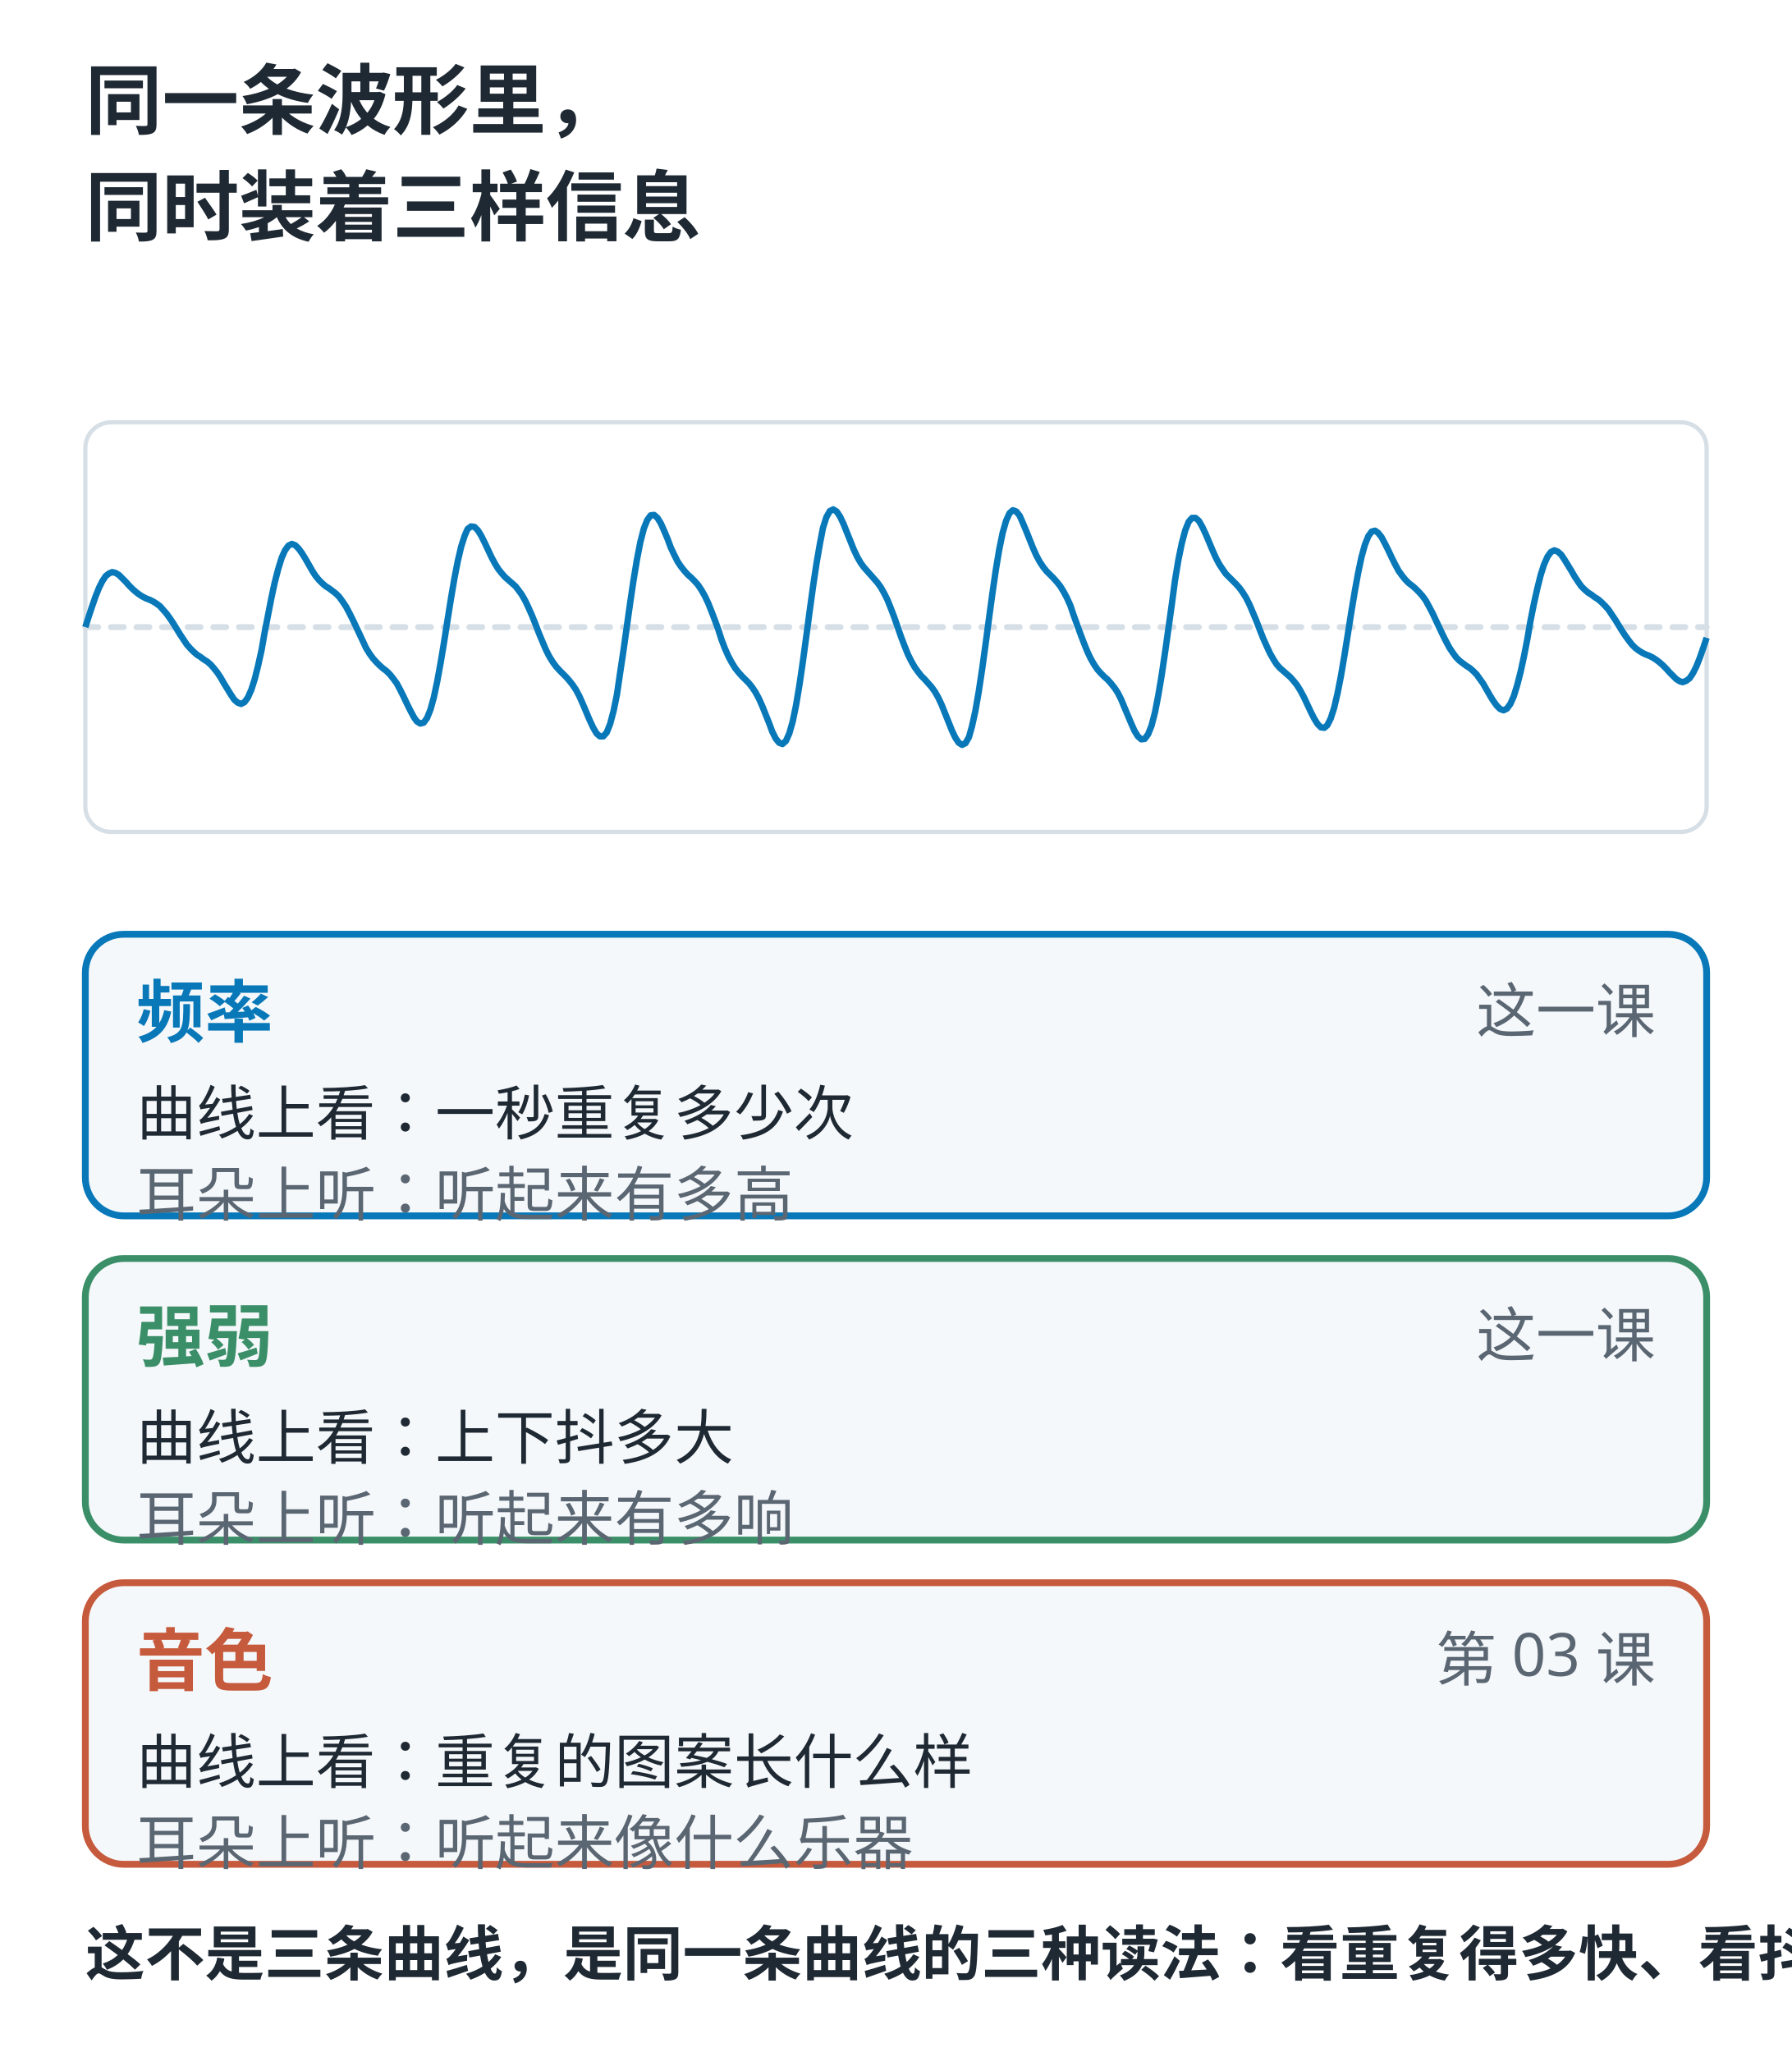
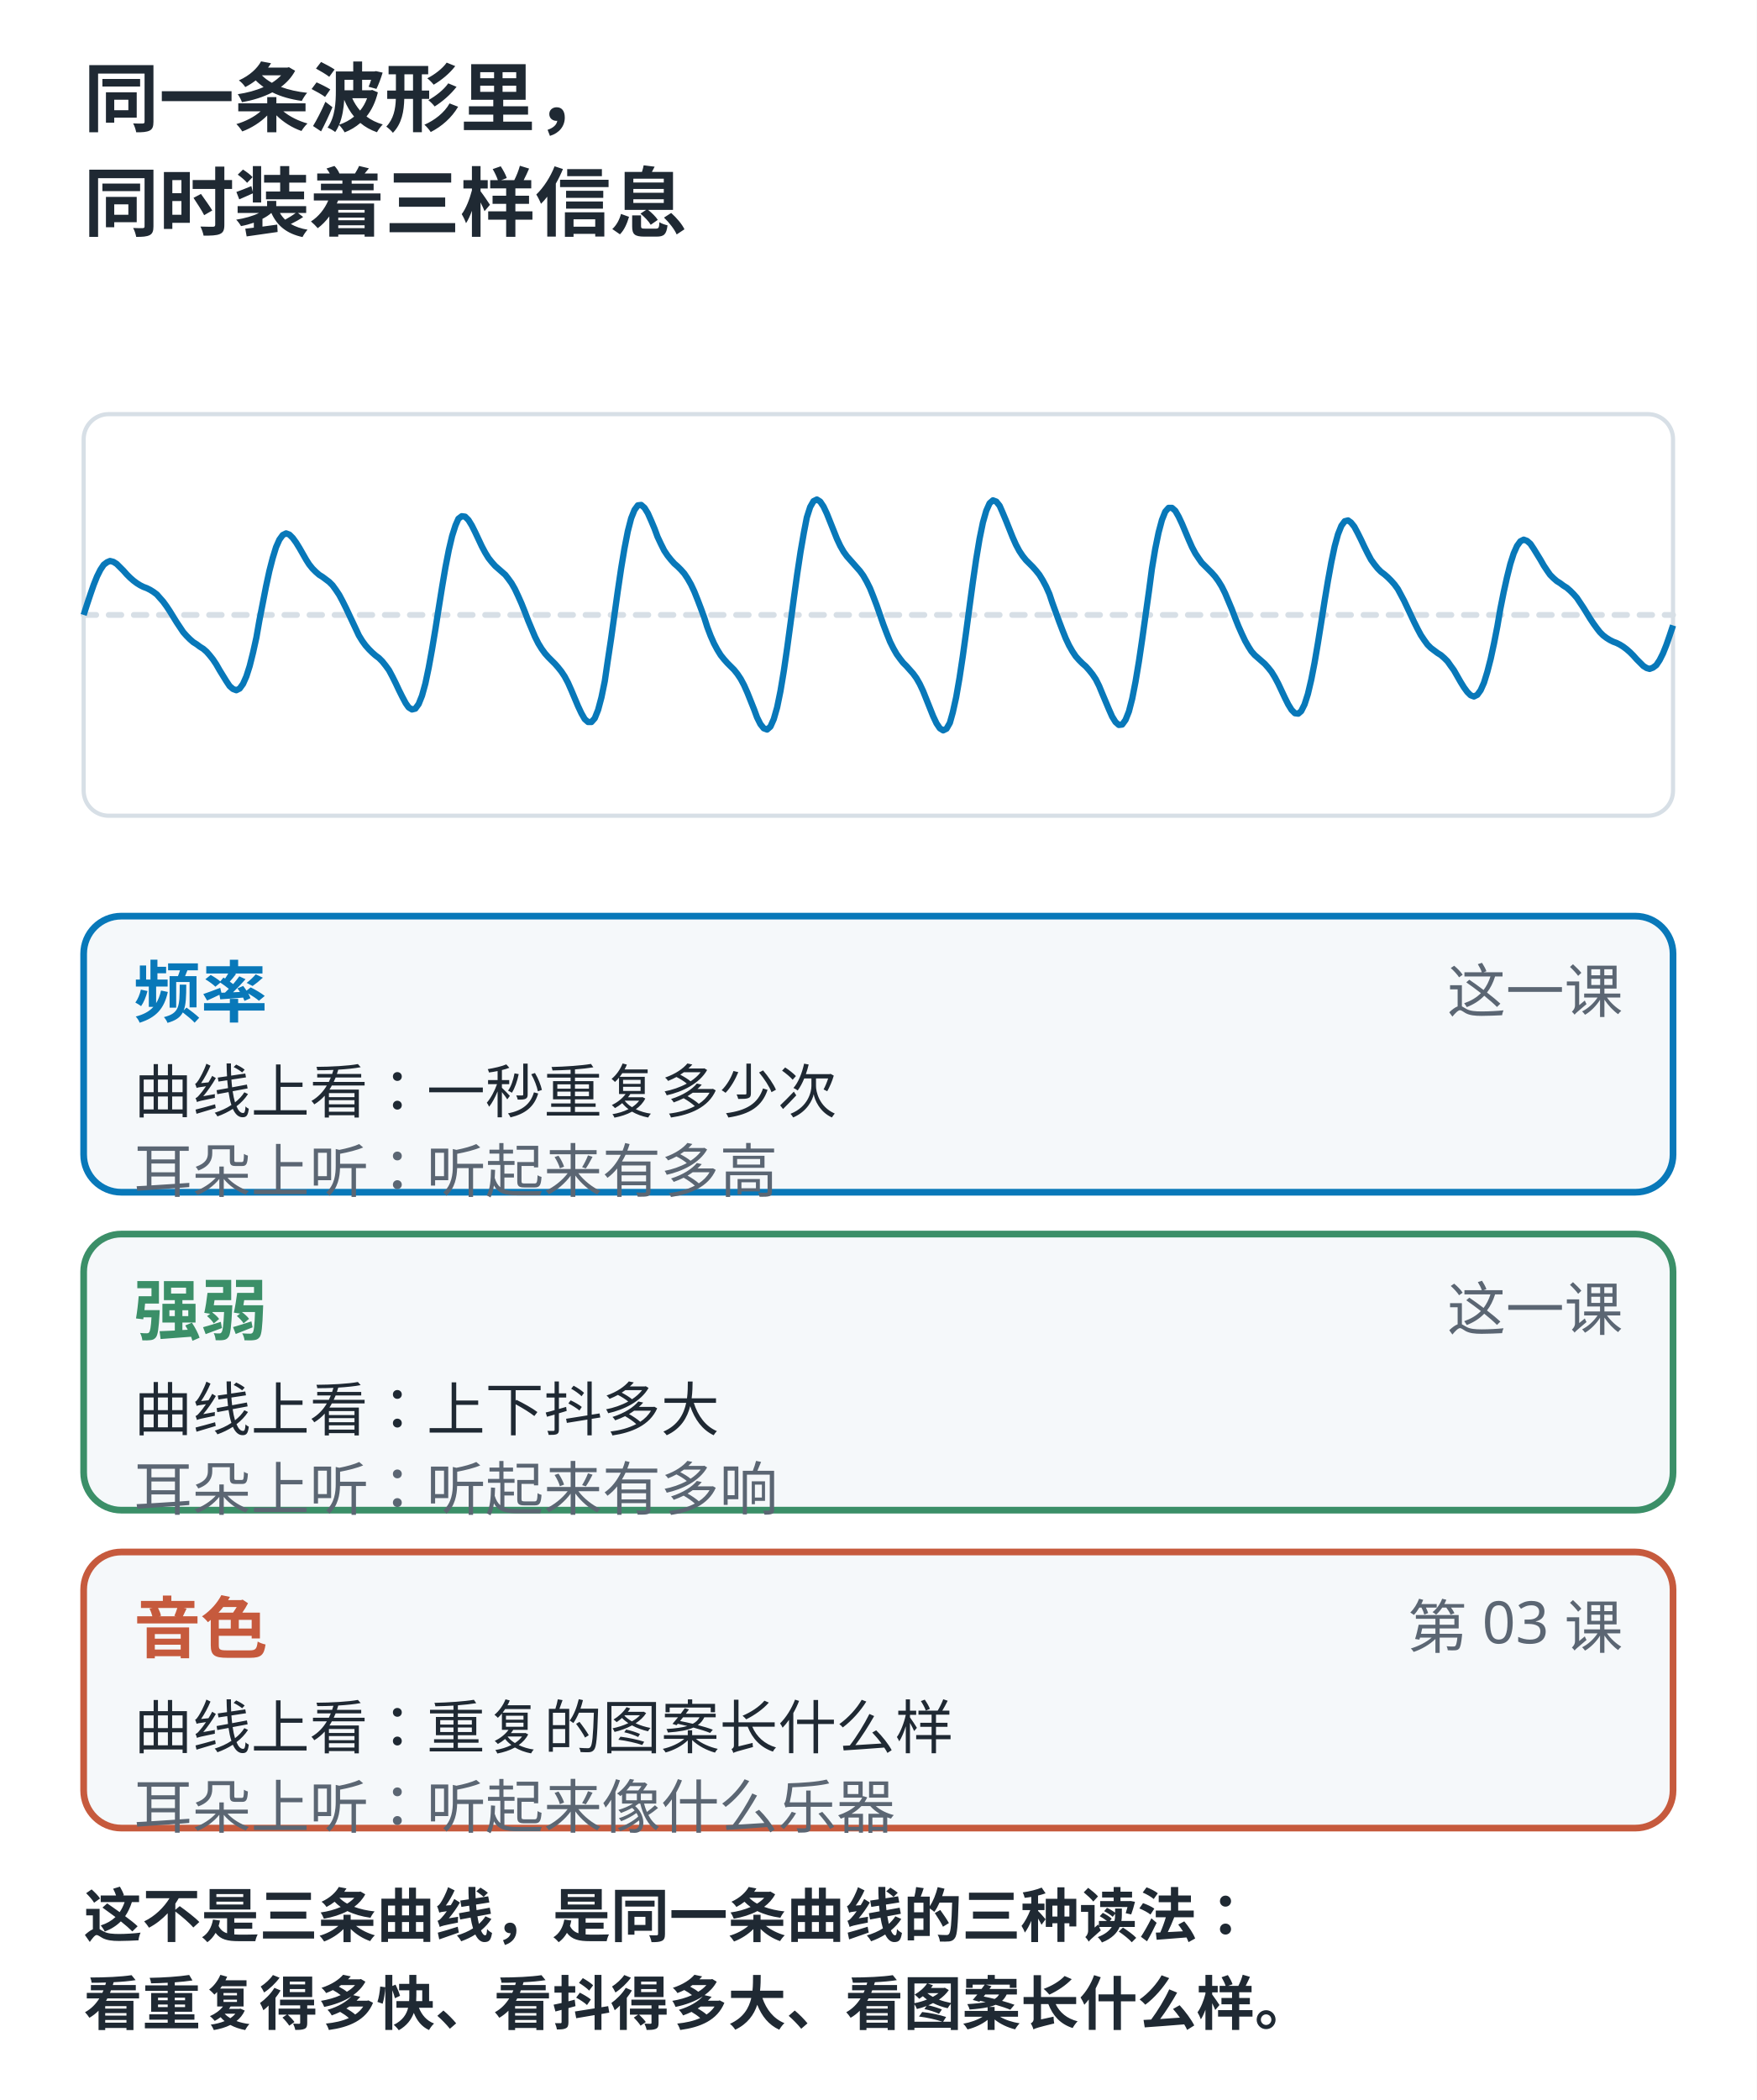
- <svg xmlns="http://www.w3.org/2000/svg" viewBox="0 0 420 481" width="420" height="481" font-family="Microsoft YaHei, PingFang SC, Noto Sans SC, Hiragino Sans GB, sans-serif" fill="#1f2933" role="img" aria-label="一条波形同时携带频率、强弱与音色三种信息">
-   <rect width="420" height="481" fill="#fff" />
+ <svg xmlns="http://www.w3.org/2000/svg" viewBox="0 0 420 502" width="420" height="502" font-family="Microsoft YaHei, PingFang SC, Noto Sans SC, Hiragino Sans GB, sans-serif" fill="#1f2933" role="img" aria-label="一条波形同时携带频率、强弱与音色三种信息">
+   <rect width="420" height="502" fill="#fff" />
  <text x="20.0" y="30.0" font-size="18" font-weight="700" fill="#1f2933" text-anchor="start">
    <tspan x="20.0" dy="0">同一条波形里，</tspan>
    <tspan x="20.0" dy="25">同时装着三样信息</tspan>
  </text>
  <rect x="20.0" y="99.0" width="380.0" height="96.0" rx="6" fill="#fff" stroke="#d7dfe6" stroke-width="1" />
  <line x1="20.0" y1="147.0" x2="400.0" y2="147.0" stroke="#d7dfe6" stroke-width="1.4" stroke-dasharray="3 3" stroke-linecap="round" />
  <polyline points="20.0,147.0 20.8,144.5 21.6,142.1 22.4,139.8 23.2,137.8 24.0,136.2 24.8,135.0 25.6,134.4 26.3,134.1 27.1,134.3 27.9,134.8 28.7,135.6 29.5,136.4 30.3,137.3 31.1,138.1 31.9,138.8 32.7,139.4 33.5,139.9 34.3,140.3 35.1,140.6 35.9,141.0 36.7,141.5 37.5,142.1 38.2,142.9 39.0,143.8 39.8,144.9 40.6,146.1 41.4,147.4 42.2,148.7 43.0,149.9 43.8,151.1 44.6,152.0 45.4,152.8 46.2,153.5 47.0,154.0 47.8,154.6 48.6,155.1 49.4,155.8 50.1,156.6 50.9,157.6 51.7,158.8 52.5,160.2 53.3,161.5 54.1,162.8 54.9,164.0 55.7,164.7 56.5,165.0 57.3,164.6 58.1,163.5 58.9,161.7 59.7,159.2 60.5,156.0 61.3,152.4 62.0,148.4 62.8,144.3 63.6,140.2 64.4,136.5 65.2,133.4 66.0,130.8 66.8,129.0 67.6,127.9 68.4,127.5 69.2,127.8 70.0,128.6 70.8,129.7 71.6,131.0 72.4,132.4 73.2,133.8 73.9,134.9 74.7,135.9 75.5,136.7 76.3,137.4 77.1,137.9 77.9,138.5 78.7,139.1 79.5,139.9 80.3,141.0 81.1,142.2 81.9,143.7 82.7,145.3 83.5,147.0 84.3,148.7 85.1,150.4 85.8,151.9 86.6,153.2 87.4,154.3 88.2,155.2 89.0,156.0 89.8,156.7 90.6,157.3 91.4,158.1 92.2,159.1 93.0,160.2 93.8,161.7 94.6,163.3 95.4,165.0 96.2,166.6 97.0,168.1 97.7,169.1 98.5,169.6 99.3,169.4 100.1,168.3 100.9,166.3 101.7,163.4 102.5,159.6 103.3,155.2 104.1,150.4 104.9,145.3 105.7,140.3 106.5,135.6 107.3,131.5 108.1,128.1 108.9,125.6 109.6,124.0 110.4,123.4 111.2,123.5 112.0,124.3 112.8,125.6 113.6,127.2 114.4,128.9 115.2,130.6 116.0,132.1 116.8,133.4 117.6,134.4 118.4,135.3 119.2,136.0 120.0,136.7 120.8,137.4 121.5,138.3 122.3,139.4 123.1,140.8 123.9,142.5 124.7,144.3 125.5,146.3 126.3,148.4 127.1,150.3 127.9,152.2 128.7,153.8 129.5,155.1 130.3,156.2 131.1,157.1 131.9,157.9 132.7,158.7 133.4,159.5 134.2,160.5 135.0,161.7 135.8,163.2 136.6,165.0 137.4,166.9 138.2,168.8 139.0,170.5 139.8,171.9 140.6,172.6 141.4,172.6 142.2,171.7 143.0,169.7 143.8,166.7 144.6,162.8 145.3,158.0 146.1,152.7 146.9,147.0 147.7,141.3 148.5,135.9 149.3,131.1 150.1,127.0 150.9,123.9 151.7,121.9 152.5,120.8 153.3,120.7 154.1,121.4 154.9,122.7 155.7,124.5 156.5,126.4 157.2,128.3 158.0,130.0 158.8,131.6 159.6,132.8 160.4,133.8 161.2,134.7 162.0,135.4 162.8,136.2 163.6,137.1 164.4,138.3 165.2,139.7 166.0,141.4 166.8,143.4 167.6,145.5 168.4,147.7 169.1,149.9 169.9,152.0 170.7,153.8 171.5,155.3 172.3,156.6 173.1,157.6 173.9,158.5 174.7,159.3 175.5,160.1 176.3,161.1 177.1,162.3 177.9,163.8 178.7,165.6 179.5,167.6 180.3,169.6 181.0,171.5 181.8,173.1 182.6,174.1 183.4,174.4 184.2,173.7 185.0,171.9 185.8,169.1 186.6,165.2 187.4,160.4 188.2,154.9 189.0,149.0 189.8,143.0 190.6,137.2 191.4,131.9 192.2,127.3 192.9,123.7 193.7,121.2 194.5,119.8 195.3,119.4 196.1,119.9 196.9,121.1 197.7,122.8 198.5,124.8 199.3,126.8 200.1,128.8 200.9,130.5 201.7,131.9 202.5,133.0 203.3,133.9 204.1,134.8 204.8,135.6 205.6,136.5 206.4,137.6 207.2,139.0 208.0,140.6 208.8,142.6 209.6,144.7 210.4,147.0 211.2,149.3 212.0,151.4 212.8,153.4 213.6,155.0 214.4,156.4 215.2,157.5 215.9,158.4 216.7,159.2 217.5,160.1 218.3,161.0 219.1,162.1 219.9,163.5 220.7,165.2 221.5,167.2 222.3,169.2 223.1,171.2 223.9,172.9 224.7,174.1 225.5,174.6 226.3,174.2 227.1,172.8 227.8,170.3 228.6,166.7 229.4,162.1 230.2,156.8 231.0,151.0 231.8,145.0 232.6,139.1 233.4,133.6 234.2,128.8 235.0,124.9 235.8,122.1 236.6,120.3 237.4,119.6 238.2,119.9 239.0,120.9 239.7,122.5 240.5,124.4 241.3,126.4 242.1,128.4 242.9,130.2 243.7,131.7 244.5,132.9 245.3,133.9 246.1,134.7 246.9,135.5 247.7,136.4 248.5,137.4 249.3,138.7 250.1,140.2 250.9,142.0 251.6,144.1 252.4,146.3 253.2,148.5 254.0,150.6 254.8,152.6 255.6,154.3 256.4,155.7 257.2,156.9 258.0,157.8 258.8,158.6 259.6,159.3 260.4,160.2 261.2,161.2 262.0,162.4 262.8,164.0 263.5,165.7 264.3,167.6 265.1,169.5 265.9,171.3 266.7,172.6 267.5,173.3 268.3,173.2 269.1,172.1 269.9,170.1 270.7,167.0 271.5,162.9 272.3,158.1 273.1,152.7 273.9,147.0 274.7,141.3 275.4,136.0 276.2,131.2 277.0,127.3 277.8,124.3 278.6,122.3 279.4,121.4 280.2,121.4 281.0,122.1 281.8,123.5 282.6,125.2 283.4,127.1 284.2,129.0 285.0,130.8 285.8,132.3 286.6,133.5 287.3,134.5 288.1,135.3 288.9,136.1 289.7,136.9 290.5,137.8 291.3,138.9 292.1,140.2 292.9,141.8 293.7,143.7 294.5,145.6 295.3,147.7 296.1,149.7 296.9,151.5 297.7,153.2 298.5,154.6 299.2,155.7 300.0,156.6 300.8,157.3 301.6,158.0 302.4,158.7 303.2,159.6 304.0,160.6 304.8,161.9 305.6,163.4 306.4,165.1 307.2,166.8 308.0,168.4 308.8,169.7 309.6,170.5 310.4,170.6 311.1,170.0 311.9,168.4 312.7,165.9 313.5,162.5 314.3,158.4 315.1,153.7 315.9,148.7 316.7,143.6 317.5,138.8 318.3,134.4 319.1,130.6 319.9,127.7 320.7,125.7 321.5,124.6 322.3,124.4 323.0,124.9 323.8,125.9 324.6,127.4 325.4,129.0 326.2,130.7 327.0,132.3 327.8,133.8 328.6,134.9 329.4,135.9 330.2,136.7 331.0,137.3 331.8,138.0 332.6,138.8 333.4,139.7 334.2,140.8 334.9,142.1 335.7,143.6 336.5,145.3 337.3,147.0 338.1,148.7 338.9,150.3 339.7,151.8 340.5,153.0 341.3,154.1 342.1,154.9 342.9,155.5 343.7,156.1 344.5,156.6 345.3,157.3 346.1,158.1 346.8,159.1 347.6,160.2 348.4,161.6 349.2,163.0 350.0,164.3 350.8,165.4 351.6,166.2 352.4,166.5 353.2,166.1 354.0,165.0 354.8,163.2 355.6,160.6 356.4,157.5 357.2,153.8 358.0,149.7 358.7,145.6 359.5,141.6 360.3,138.0 361.1,134.8 361.9,132.3 362.7,130.5 363.5,129.4 364.3,129.0 365.1,129.3 365.9,130.0 366.7,131.2 367.5,132.5 368.3,133.8 369.1,135.2 369.9,136.4 370.6,137.4 371.4,138.2 372.2,138.9 373.0,139.4 373.8,140.0 374.6,140.5 375.4,141.2 376.2,142.0 377.0,142.9 377.8,144.1 378.6,145.3 379.4,146.6 380.2,147.9 381.0,149.1 381.8,150.2 382.5,151.1 383.3,151.9 384.1,152.5 384.9,153.0 385.7,153.4 386.5,153.7 387.3,154.1 388.1,154.6 388.9,155.2 389.7,155.9 390.5,156.7 391.3,157.6 392.1,158.4 392.9,159.2 393.7,159.7 394.4,159.9 395.2,159.6 396.0,159.0 396.8,157.8 397.6,156.2 398.4,154.2 399.2,151.9 400.0,149.5" fill="none" stroke="#0878b9" stroke-width="1.5" stroke-linejoin="round" />
  <rect x="20.0" y="219.0" width="380.0" height="66.0" rx="9" fill="#f5f8fa" stroke="#0878b9" stroke-width="1.6" />
  <text x="32.0" y="243.0" font-size="16" font-weight="700" fill="#0878b9" text-anchor="start">频率</text>
  <text x="388.0" y="242.0" font-size="14" font-weight="400" fill="#5b6673" text-anchor="end">这一课</text>
  <text x="32.0" y="266.0" font-size="14" font-weight="400" fill="#1f2933" text-anchor="start">曲线上看：一秒重复多少次</text>
  <text x="32.0" y="285.0" font-size="14" font-weight="400" fill="#5b6673" text-anchor="start">耳朵上听：听起来有多高</text>
  <rect x="20.0" y="295.0" width="380.0" height="66.0" rx="9" fill="#f5f8fa" stroke="#3b8f68" stroke-width="1.6" />
  <text x="32.0" y="319.0" font-size="16" font-weight="700" fill="#3b8f68" text-anchor="start">强弱</text>
  <text x="388.0" y="318.0" font-size="14" font-weight="400" fill="#5b6673" text-anchor="end">这一课</text>
  <text x="32.0" y="342.0" font-size="14" font-weight="400" fill="#1f2933" text-anchor="start">曲线上看：上下抖多大</text>
  <text x="32.0" y="361.0" font-size="14" font-weight="400" fill="#5b6673" text-anchor="start">耳朵上听：听起来有多响</text>
  <rect x="20.0" y="371.0" width="380.0" height="66.0" rx="9" fill="#f5f8fa" stroke="#c65a3d" stroke-width="1.6" />
  <text x="32.0" y="395.0" font-size="16" font-weight="700" fill="#c65a3d" text-anchor="start">音色</text>
  <text x="388.0" y="394.0" font-size="14" font-weight="400" fill="#5b6673" text-anchor="end">第 03 课</text>
  <text x="32.0" y="418.0" font-size="14" font-weight="400" fill="#1f2933" text-anchor="start">曲线上看：重复的图案长什么样</text>
  <text x="32.0" y="437.0" font-size="14" font-weight="400" fill="#5b6673" text-anchor="start">耳朵上听：听起来像什么乐器</text>
-   <text x="20.0" y="463.0" font-size="14" font-weight="700" fill="#1f2933" text-anchor="start">这不是三条曲线，是同一条曲线的三种读法：看重复得多快、看抖得多大、看重复的图案长什么样。</text>
+   <text x="20.0" y="463.0" font-size="14" font-weight="700" fill="#1f2933" text-anchor="start">
+     <tspan x="20.0" dy="0">这不是三条曲线，是同一条曲线的三种读法：</tspan>
+     <tspan x="20.0" dy="21">看重复得多快、看抖得多大、看图案长什么样。</tspan>
+   </text>
</svg>
